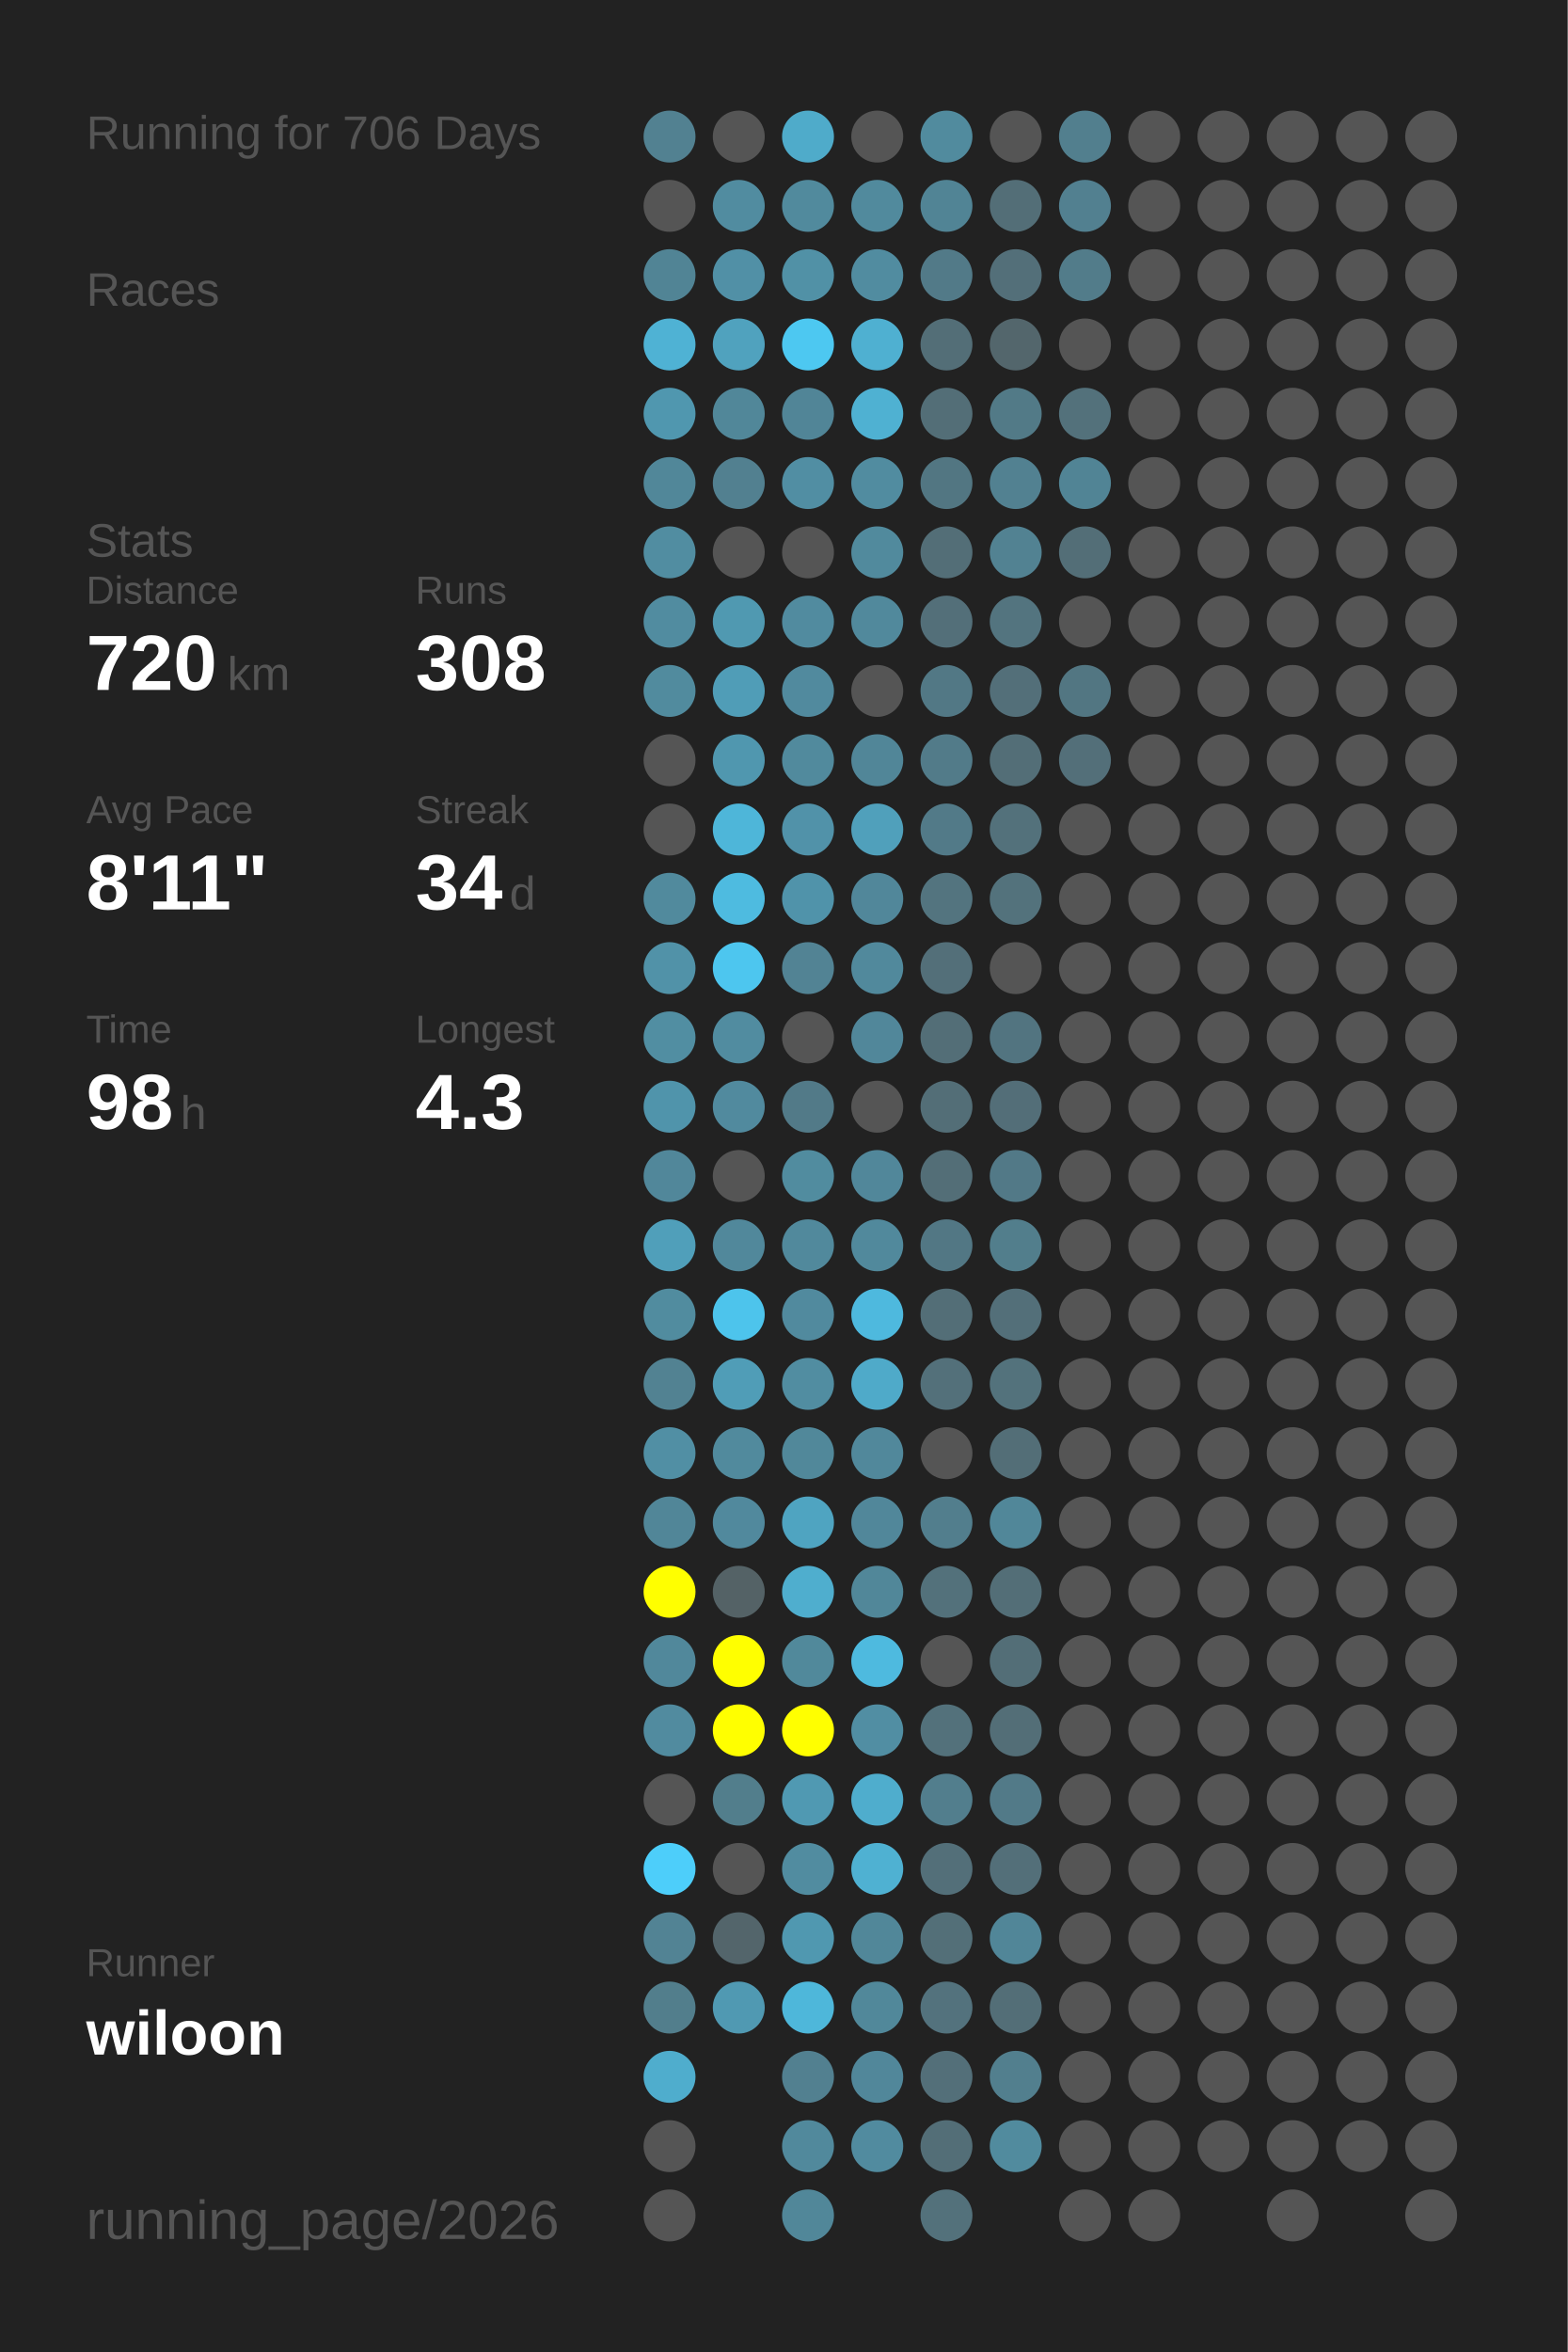
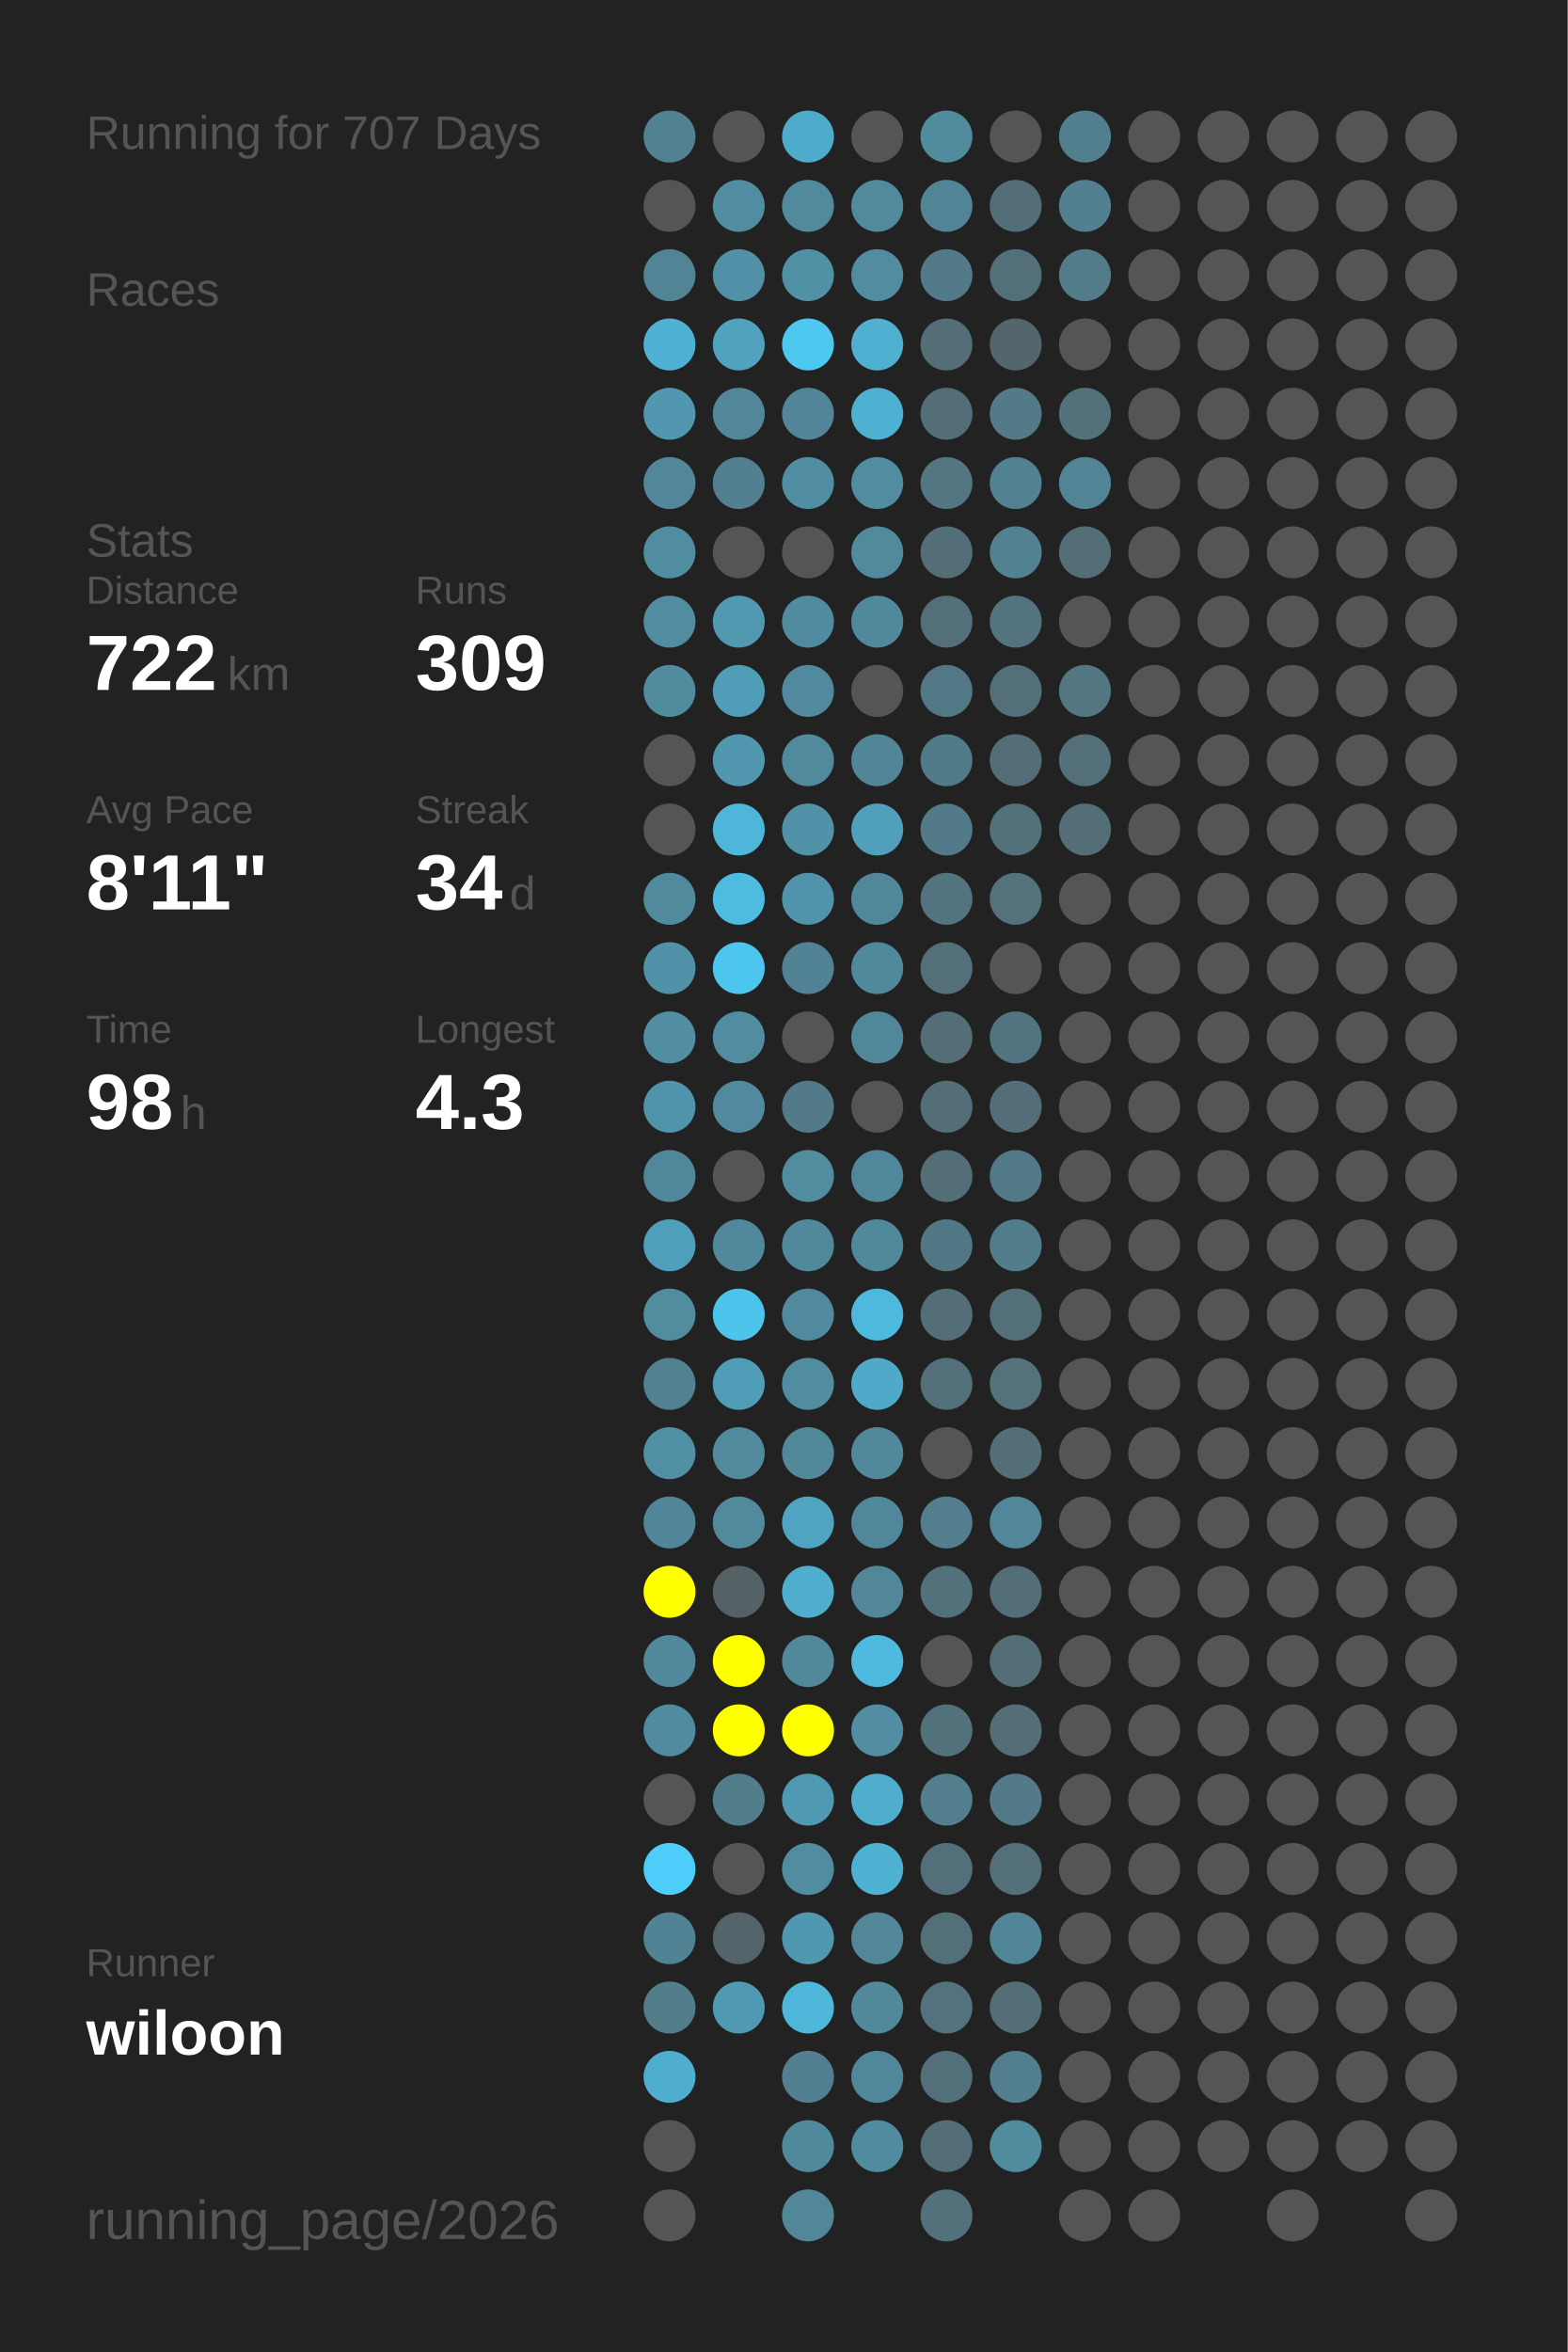
<svg xmlns="http://www.w3.org/2000/svg" baseProfile="full" height="300mm" version="1.1" viewBox="0,0,200,300" width="200mm">
  <defs />
  <rect fill="#222222" height="300" width="200" x="0" y="0" />
-   <text fill="#555555" style="font-size:6px; font-family:Arial;" x="11" y="19">Running for 706 Days</text>
+   <text fill="#555555" style="font-size:6px; font-family:Arial;" x="11" y="19">Running for 707 Days</text>
  <text fill="#555555" style="font-size:6px; font-family:Arial;" x="11" y="39">Races</text>
  <text fill="#555555" style="font-size:6px; font-family:Arial;" x="11" y="71">Stats</text>
  <text fill="#555555" style="font-size:5px; font-family:Arial;" x="11" y="77">Distance</text>
-   <text fill="#FFFFFF" style="font-size:10px; font-family:Arial; font-weight:bold;" x="11" y="88">720</text>
+   <text fill="#FFFFFF" style="font-size:10px; font-family:Arial; font-weight:bold;" x="11" y="88">722</text>
  <text fill="#555555" style="font-size:6px; font-family:Arial;" x="29" y="88">km</text>
  <text fill="#555555" style="font-size:5px; font-family:Arial;" x="53" y="77">Runs</text>
-   <text fill="#FFFFFF" style="font-size:10px; font-family:Arial; font-weight:bold;" x="53" y="88">308</text>
+   <text fill="#FFFFFF" style="font-size:10px; font-family:Arial; font-weight:bold;" x="53" y="88">309</text>
  <text fill="#555555" style="font-size:5px; font-family:Arial;" x="11" y="105">Avg Pace</text>
  <text fill="#FFFFFF" style="font-size:10px; font-family:Arial; font-weight:bold;" x="11" y="116">8'11"</text>
  <text fill="#555555" style="font-size:5px; font-family:Arial;" x="53" y="105">Streak</text>
  <text fill="#FFFFFF" style="font-size:10px; font-family:Arial; font-weight:bold;" x="53" y="116">34</text>
  <text fill="#555555" style="font-size:6px; font-family:Arial;" x="65" y="116">d</text>
  <text fill="#555555" style="font-size:5px; font-family:Arial;" x="11" y="133">Time</text>
  <text fill="#FFFFFF" style="font-size:10px; font-family:Arial; font-weight:bold;" x="11" y="144">98</text>
  <text fill="#555555" style="font-size:6px; font-family:Arial;" x="23" y="144">h</text>
  <text fill="#555555" style="font-size:5px; font-family:Arial;" x="53" y="133">Longest</text>
  <text fill="#FFFFFF" style="font-size:10px; font-family:Arial; font-weight:bold;" x="53" y="144">4.3</text>
  <text fill="#555555" style="font-size:5px; font-family:Arial;" x="11" y="252.065">Runner</text>
  <text fill="#FFFFFF" style="font-size:8px; font-family:Arial; font-weight:bold;" x="11" y="262.065">wiloon</text>
  <text fill="#555555" style="font-size:7px; font-family:Arial;" x="11" y="285.581">running_page/2026</text>
  <circle cx="85.417" cy="17.419" fill="#528191" r="3.312" />
  <circle cx="85.417" cy="26.258" fill="#555555" r="3.312" />
  <circle cx="85.417" cy="35.097" fill="#518495" r="3.312" />
  <circle cx="85.417" cy="43.935" fill="#4fb2d4" r="3.312" />
  <circle cx="85.417" cy="52.774" fill="#5097af" r="3.312" />
  <circle cx="85.417" cy="61.613" fill="#518799" r="3.312" />
  <circle cx="85.417" cy="70.452" fill="#518da1" r="3.312" />
  <circle cx="85.417" cy="79.29" fill="#518ca0" r="3.312" />
  <circle cx="85.417" cy="88.129" fill="#518b9e" r="3.312" />
  <circle cx="85.417" cy="96.968" fill="#555555" r="3.312" />
  <circle cx="85.417" cy="105.806" fill="#555555" r="3.312" />
  <circle cx="85.417" cy="114.645" fill="#518a9d" r="3.312" />
  <circle cx="85.417" cy="123.484" fill="#5192a8" r="3.312" />
  <circle cx="85.417" cy="132.323" fill="#518ea2" r="3.312" />
  <circle cx="85.417" cy="141.161" fill="#5094ab" r="3.312" />
  <circle cx="85.417" cy="150" fill="#51879a" r="3.312" />
  <circle cx="85.417" cy="158.839" fill="#509fba" r="3.312" />
  <circle cx="85.417" cy="167.677" fill="#518c9f" r="3.312" />
  <circle cx="85.417" cy="176.516" fill="#528292" r="3.312" />
  <circle cx="85.417" cy="185.355" fill="#518fa4" r="3.312" />
  <circle cx="85.417" cy="194.194" fill="#518698" r="3.312" />
  <circle cx="85.417" cy="203.032" fill="#FFFF00" r="3.312" />
  <circle cx="85.417" cy="211.871" fill="#51889b" r="3.312" />
  <circle cx="85.417" cy="220.71" fill="#518b9f" r="3.312" />
  <circle cx="85.417" cy="229.548" fill="#555555" r="3.312" />
  <circle cx="85.417" cy="238.387" fill="#4dcefa" r="3.312" />
  <circle cx="85.417" cy="247.226" fill="#528394" r="3.312" />
  <circle cx="85.417" cy="256.065" fill="#527e8c" r="3.312" />
  <circle cx="85.417" cy="264.903" fill="#4fadcd" r="3.312" />
  <circle cx="85.417" cy="273.742" fill="#555555" r="3.312" />
  <circle cx="85.417" cy="282.581" fill="#555555" r="3.312" />
  <circle cx="94.25" cy="17.419" fill="#555555" r="3.312" />
  <circle cx="94.25" cy="26.258" fill="#518ca0" r="3.312" />
  <circle cx="94.25" cy="35.097" fill="#5190a6" r="3.312" />
  <circle cx="94.25" cy="43.935" fill="#50a2be" r="3.312" />
  <circle cx="94.25" cy="52.774" fill="#518799" r="3.312" />
  <circle cx="94.25" cy="61.613" fill="#528090" r="3.312" />
  <circle cx="94.25" cy="70.452" fill="#555555" r="3.312" />
  <circle cx="94.25" cy="79.29" fill="#5099b1" r="3.312" />
  <circle cx="94.25" cy="88.129" fill="#509db7" r="3.312" />
  <circle cx="94.25" cy="96.968" fill="#5097af" r="3.312" />
  <circle cx="94.25" cy="105.806" fill="#4eb6d9" r="3.312" />
  <circle cx="94.25" cy="114.645" fill="#4ebbe0" r="3.312" />
  <circle cx="94.25" cy="123.484" fill="#4dc6ef" r="3.312" />
  <circle cx="94.25" cy="132.323" fill="#518ca0" r="3.312" />
  <circle cx="94.25" cy="141.161" fill="#518a9e" r="3.312" />
  <circle cx="94.25" cy="150" fill="#555555" r="3.312" />
  <circle cx="94.25" cy="158.839" fill="#51889b" r="3.312" />
  <circle cx="94.25" cy="167.677" fill="#4dc4ec" r="3.312" />
  <circle cx="94.25" cy="176.516" fill="#509db7" r="3.312" />
  <circle cx="94.25" cy="185.355" fill="#518a9d" r="3.312" />
  <circle cx="94.25" cy="194.194" fill="#51899d" r="3.312" />
  <circle cx="94.25" cy="203.032" fill="#546266" r="3.312" />
  <circle cx="94.25" cy="211.871" fill="#FFFF00" r="3.312" />
  <circle cx="94.25" cy="220.71" fill="#FFFF00" r="3.312" />
  <circle cx="94.25" cy="229.548" fill="#527e8c" r="3.312" />
  <circle cx="94.25" cy="238.387" fill="#555555" r="3.312" />
  <circle cx="94.25" cy="247.226" fill="#53656b" r="3.312" />
  <circle cx="94.25" cy="256.065" fill="#5099b2" r="3.312" />
  <circle cx="103.083" cy="17.419" fill="#4fabca" r="3.312" />
  <circle cx="103.083" cy="26.258" fill="#518a9d" r="3.312" />
  <circle cx="103.083" cy="35.097" fill="#5191a6" r="3.312" />
  <circle cx="103.083" cy="43.935" fill="#4dc8f1" r="3.312" />
  <circle cx="103.083" cy="52.774" fill="#518597" r="3.312" />
  <circle cx="103.083" cy="61.613" fill="#518ea3" r="3.312" />
  <circle cx="103.083" cy="70.452" fill="#555555" r="3.312" />
  <circle cx="103.083" cy="79.29" fill="#518b9f" r="3.312" />
  <circle cx="103.083" cy="88.129" fill="#518a9e" r="3.312" />
  <circle cx="103.083" cy="96.968" fill="#518a9d" r="3.312" />
  <circle cx="103.083" cy="105.806" fill="#5192a9" r="3.312" />
  <circle cx="103.083" cy="114.645" fill="#5093aa" r="3.312" />
  <circle cx="103.083" cy="123.484" fill="#528394" r="3.312" />
  <circle cx="103.083" cy="132.323" fill="#555555" r="3.312" />
  <circle cx="103.083" cy="141.161" fill="#527a88" r="3.312" />
  <circle cx="103.083" cy="150" fill="#518c9f" r="3.312" />
  <circle cx="103.083" cy="158.839" fill="#51899c" r="3.312" />
  <circle cx="103.083" cy="167.677" fill="#518a9e" r="3.312" />
  <circle cx="103.083" cy="176.516" fill="#518da1" r="3.312" />
  <circle cx="103.083" cy="185.355" fill="#51889a" r="3.312" />
  <circle cx="103.083" cy="194.194" fill="#4fa4c1" r="3.312" />
  <circle cx="103.083" cy="203.032" fill="#4faece" r="3.312" />
  <circle cx="103.083" cy="211.871" fill="#51899b" r="3.312" />
  <circle cx="103.083" cy="220.71" fill="#FFFF00" r="3.312" />
  <circle cx="103.083" cy="229.548" fill="#5099b2" r="3.312" />
  <circle cx="103.083" cy="238.387" fill="#518ca0" r="3.312" />
  <circle cx="103.083" cy="247.226" fill="#5098b0" r="3.312" />
  <circle cx="103.083" cy="256.065" fill="#4eb7da" r="3.312" />
  <circle cx="103.083" cy="264.903" fill="#528090" r="3.312" />
  <circle cx="103.083" cy="273.742" fill="#51899c" r="3.312" />
  <circle cx="103.083" cy="282.581" fill="#518799" r="3.312" />
  <circle cx="111.917" cy="17.419" fill="#555555" r="3.312" />
  <circle cx="111.917" cy="26.258" fill="#518a9d" r="3.312" />
  <circle cx="111.917" cy="35.097" fill="#518ca0" r="3.312" />
  <circle cx="111.917" cy="43.935" fill="#4fb0d1" r="3.312" />
  <circle cx="111.917" cy="52.774" fill="#4fb1d2" r="3.312" />
  <circle cx="111.917" cy="61.613" fill="#518ca0" r="3.312" />
  <circle cx="111.917" cy="70.452" fill="#518a9d" r="3.312" />
  <circle cx="111.917" cy="79.29" fill="#51899c" r="3.312" />
  <circle cx="111.917" cy="88.129" fill="#555555" r="3.312" />
  <circle cx="111.917" cy="96.968" fill="#518698" r="3.312" />
  <circle cx="111.917" cy="105.806" fill="#50a0bb" r="3.312" />
  <circle cx="111.917" cy="114.645" fill="#51879a" r="3.312" />
  <circle cx="111.917" cy="123.484" fill="#51899c" r="3.312" />
  <circle cx="111.917" cy="132.323" fill="#51879a" r="3.312" />
  <circle cx="111.917" cy="141.161" fill="#555555" r="3.312" />
  <circle cx="111.917" cy="150" fill="#51879a" r="3.312" />
  <circle cx="111.917" cy="158.839" fill="#51899c" r="3.312" />
  <circle cx="111.917" cy="167.677" fill="#4eb9de" r="3.312" />
  <circle cx="111.917" cy="176.516" fill="#4faac9" r="3.312" />
  <circle cx="111.917" cy="185.355" fill="#51889b" r="3.312" />
  <circle cx="111.917" cy="194.194" fill="#51879a" r="3.312" />
  <circle cx="111.917" cy="203.032" fill="#518799" r="3.312" />
  <circle cx="111.917" cy="211.871" fill="#4ebadf" r="3.312" />
  <circle cx="111.917" cy="220.71" fill="#518ea3" r="3.312" />
  <circle cx="111.917" cy="229.548" fill="#4fadcd" r="3.312" />
  <circle cx="111.917" cy="238.387" fill="#4fb1d2" r="3.312" />
  <circle cx="111.917" cy="247.226" fill="#518799" r="3.312" />
  <circle cx="111.917" cy="256.065" fill="#51889a" r="3.312" />
  <circle cx="111.917" cy="264.903" fill="#51879a" r="3.312" />
  <circle cx="111.917" cy="273.742" fill="#518b9f" r="3.312" />
  <circle cx="120.75" cy="17.419" fill="#518b9e" r="3.312" />
  <circle cx="120.75" cy="26.258" fill="#518495" r="3.312" />
  <circle cx="120.75" cy="35.097" fill="#527a88" r="3.312" />
  <circle cx="120.75" cy="43.935" fill="#536e77" r="3.312" />
  <circle cx="120.75" cy="52.774" fill="#536e77" r="3.312" />
  <circle cx="120.75" cy="61.613" fill="#527682" r="3.312" />
  <circle cx="120.75" cy="70.452" fill="#536e77" r="3.312" />
  <circle cx="120.75" cy="79.29" fill="#536f79" r="3.312" />
  <circle cx="120.75" cy="88.129" fill="#527885" r="3.312" />
  <circle cx="120.75" cy="96.968" fill="#527b89" r="3.312" />
  <circle cx="120.75" cy="105.806" fill="#527a88" r="3.312" />
  <circle cx="120.75" cy="114.645" fill="#53747f" r="3.312" />
  <circle cx="120.75" cy="123.484" fill="#536f79" r="3.312" />
  <circle cx="120.75" cy="132.323" fill="#536e77" r="3.312" />
  <circle cx="120.75" cy="141.161" fill="#536e77" r="3.312" />
  <circle cx="120.75" cy="150" fill="#536e77" r="3.312" />
  <circle cx="120.75" cy="158.839" fill="#527784" r="3.312" />
  <circle cx="120.75" cy="167.677" fill="#536e77" r="3.312" />
  <circle cx="120.75" cy="176.516" fill="#53707a" r="3.312" />
  <circle cx="120.75" cy="185.355" fill="#555555" r="3.312" />
  <circle cx="120.75" cy="194.194" fill="#527e8d" r="3.312" />
  <circle cx="120.75" cy="203.032" fill="#53717b" r="3.312" />
  <circle cx="120.75" cy="211.871" fill="#555555" r="3.312" />
  <circle cx="120.75" cy="220.71" fill="#53717b" r="3.312" />
  <circle cx="120.75" cy="229.548" fill="#527e8d" r="3.312" />
  <circle cx="120.75" cy="238.387" fill="#536f79" r="3.312" />
  <circle cx="120.75" cy="247.226" fill="#536f78" r="3.312" />
  <circle cx="120.75" cy="256.065" fill="#53727d" r="3.312" />
  <circle cx="120.75" cy="264.903" fill="#536f79" r="3.312" />
  <circle cx="120.75" cy="273.742" fill="#536e77" r="3.312" />
  <circle cx="120.75" cy="282.581" fill="#53717b" r="3.312" />
  <circle cx="129.583" cy="17.419" fill="#555555" r="3.312" />
  <circle cx="129.583" cy="26.258" fill="#536e77" r="3.312" />
  <circle cx="129.583" cy="35.097" fill="#536f79" r="3.312" />
  <circle cx="129.583" cy="43.935" fill="#53666c" r="3.312" />
  <circle cx="129.583" cy="52.774" fill="#527a87" r="3.312" />
  <circle cx="129.583" cy="61.613" fill="#528191" r="3.312" />
  <circle cx="129.583" cy="70.452" fill="#528292" r="3.312" />
  <circle cx="129.583" cy="79.29" fill="#53747f" r="3.312" />
  <circle cx="129.583" cy="88.129" fill="#536f79" r="3.312" />
  <circle cx="129.583" cy="96.968" fill="#536e77" r="3.312" />
  <circle cx="129.583" cy="105.806" fill="#53717b" r="3.312" />
  <circle cx="129.583" cy="114.645" fill="#53727c" r="3.312" />
  <circle cx="129.583" cy="123.484" fill="#555555" r="3.312" />
  <circle cx="129.583" cy="132.323" fill="#527480" r="3.312" />
  <circle cx="129.583" cy="141.161" fill="#536e78" r="3.312" />
  <circle cx="129.583" cy="150" fill="#527987" r="3.312" />
  <circle cx="129.583" cy="158.839" fill="#527e8c" r="3.312" />
  <circle cx="129.583" cy="167.677" fill="#536f79" r="3.312" />
  <circle cx="129.583" cy="176.516" fill="#53727c" r="3.312" />
  <circle cx="129.583" cy="185.355" fill="#536e77" r="3.312" />
  <circle cx="129.583" cy="194.194" fill="#518799" r="3.312" />
  <circle cx="129.583" cy="203.032" fill="#536e77" r="3.312" />
  <circle cx="129.583" cy="211.871" fill="#536e77" r="3.312" />
  <circle cx="129.583" cy="220.71" fill="#536e77" r="3.312" />
  <circle cx="129.583" cy="229.548" fill="#527a88" r="3.312" />
  <circle cx="129.583" cy="238.387" fill="#536f79" r="3.312" />
  <circle cx="129.583" cy="247.226" fill="#518698" r="3.312" />
  <circle cx="129.583" cy="256.065" fill="#536e77" r="3.312" />
  <circle cx="129.583" cy="264.903" fill="#527f8e" r="3.312" />
  <circle cx="129.583" cy="273.742" fill="#518b9e" r="3.312" />
  <circle cx="138.417" cy="17.419" fill="#527f8e" r="3.312" />
  <circle cx="138.417" cy="26.258" fill="#528090" r="3.312" />
  <circle cx="138.417" cy="35.097" fill="#527c8a" r="3.312" />
  <circle cx="138.417" cy="43.935" fill="#555555" r="3.312" />
  <circle cx="138.417" cy="52.774" fill="#53717b" r="3.312" />
  <circle cx="138.417" cy="61.613" fill="#518495" r="3.312" />
  <circle cx="138.417" cy="70.452" fill="#536e77" r="3.312" />
  <circle cx="138.417" cy="79.29" fill="#555555" r="3.312" />
  <circle cx="138.417" cy="88.129" fill="#527682" r="3.312" />
  <circle cx="138.417" cy="96.968" fill="#536f79" r="3.312" />
-   <circle cx="138.417" cy="105.806" fill="#555555" r="3.312" />
+   <circle cx="138.417" cy="105.806" fill="#536e77" r="3.312" />
  <circle cx="138.417" cy="114.645" fill="#555555" r="3.312" />
  <circle cx="138.417" cy="123.484" fill="#555555" r="3.312" />
  <circle cx="138.417" cy="132.323" fill="#555555" r="3.312" />
  <circle cx="138.417" cy="141.161" fill="#555555" r="3.312" />
  <circle cx="138.417" cy="150" fill="#555555" r="3.312" />
  <circle cx="138.417" cy="158.839" fill="#555555" r="3.312" />
  <circle cx="138.417" cy="167.677" fill="#555555" r="3.312" />
  <circle cx="138.417" cy="176.516" fill="#555555" r="3.312" />
  <circle cx="138.417" cy="185.355" fill="#555555" r="3.312" />
  <circle cx="138.417" cy="194.194" fill="#555555" r="3.312" />
  <circle cx="138.417" cy="203.032" fill="#555555" r="3.312" />
  <circle cx="138.417" cy="211.871" fill="#555555" r="3.312" />
  <circle cx="138.417" cy="220.71" fill="#555555" r="3.312" />
  <circle cx="138.417" cy="229.548" fill="#555555" r="3.312" />
  <circle cx="138.417" cy="238.387" fill="#555555" r="3.312" />
  <circle cx="138.417" cy="247.226" fill="#555555" r="3.312" />
  <circle cx="138.417" cy="256.065" fill="#555555" r="3.312" />
  <circle cx="138.417" cy="264.903" fill="#555555" r="3.312" />
  <circle cx="138.417" cy="273.742" fill="#555555" r="3.312" />
  <circle cx="138.417" cy="282.581" fill="#555555" r="3.312" />
  <circle cx="147.25" cy="17.419" fill="#555555" r="3.312" />
  <circle cx="147.25" cy="26.258" fill="#555555" r="3.312" />
  <circle cx="147.25" cy="35.097" fill="#555555" r="3.312" />
  <circle cx="147.25" cy="43.935" fill="#555555" r="3.312" />
  <circle cx="147.25" cy="52.774" fill="#555555" r="3.312" />
  <circle cx="147.25" cy="61.613" fill="#555555" r="3.312" />
  <circle cx="147.25" cy="70.452" fill="#555555" r="3.312" />
  <circle cx="147.25" cy="79.29" fill="#555555" r="3.312" />
  <circle cx="147.25" cy="88.129" fill="#555555" r="3.312" />
  <circle cx="147.25" cy="96.968" fill="#555555" r="3.312" />
  <circle cx="147.25" cy="105.806" fill="#555555" r="3.312" />
  <circle cx="147.25" cy="114.645" fill="#555555" r="3.312" />
  <circle cx="147.25" cy="123.484" fill="#555555" r="3.312" />
  <circle cx="147.25" cy="132.323" fill="#555555" r="3.312" />
  <circle cx="147.25" cy="141.161" fill="#555555" r="3.312" />
  <circle cx="147.25" cy="150" fill="#555555" r="3.312" />
  <circle cx="147.25" cy="158.839" fill="#555555" r="3.312" />
  <circle cx="147.25" cy="167.677" fill="#555555" r="3.312" />
  <circle cx="147.25" cy="176.516" fill="#555555" r="3.312" />
  <circle cx="147.25" cy="185.355" fill="#555555" r="3.312" />
  <circle cx="147.25" cy="194.194" fill="#555555" r="3.312" />
  <circle cx="147.25" cy="203.032" fill="#555555" r="3.312" />
  <circle cx="147.25" cy="211.871" fill="#555555" r="3.312" />
  <circle cx="147.25" cy="220.71" fill="#555555" r="3.312" />
  <circle cx="147.25" cy="229.548" fill="#555555" r="3.312" />
  <circle cx="147.25" cy="238.387" fill="#555555" r="3.312" />
  <circle cx="147.25" cy="247.226" fill="#555555" r="3.312" />
  <circle cx="147.25" cy="256.065" fill="#555555" r="3.312" />
  <circle cx="147.25" cy="264.903" fill="#555555" r="3.312" />
  <circle cx="147.25" cy="273.742" fill="#555555" r="3.312" />
  <circle cx="147.25" cy="282.581" fill="#555555" r="3.312" />
  <circle cx="156.083" cy="17.419" fill="#555555" r="3.312" />
  <circle cx="156.083" cy="26.258" fill="#555555" r="3.312" />
  <circle cx="156.083" cy="35.097" fill="#555555" r="3.312" />
  <circle cx="156.083" cy="43.935" fill="#555555" r="3.312" />
  <circle cx="156.083" cy="52.774" fill="#555555" r="3.312" />
  <circle cx="156.083" cy="61.613" fill="#555555" r="3.312" />
  <circle cx="156.083" cy="70.452" fill="#555555" r="3.312" />
  <circle cx="156.083" cy="79.29" fill="#555555" r="3.312" />
  <circle cx="156.083" cy="88.129" fill="#555555" r="3.312" />
  <circle cx="156.083" cy="96.968" fill="#555555" r="3.312" />
  <circle cx="156.083" cy="105.806" fill="#555555" r="3.312" />
  <circle cx="156.083" cy="114.645" fill="#555555" r="3.312" />
  <circle cx="156.083" cy="123.484" fill="#555555" r="3.312" />
  <circle cx="156.083" cy="132.323" fill="#555555" r="3.312" />
  <circle cx="156.083" cy="141.161" fill="#555555" r="3.312" />
  <circle cx="156.083" cy="150" fill="#555555" r="3.312" />
  <circle cx="156.083" cy="158.839" fill="#555555" r="3.312" />
  <circle cx="156.083" cy="167.677" fill="#555555" r="3.312" />
  <circle cx="156.083" cy="176.516" fill="#555555" r="3.312" />
  <circle cx="156.083" cy="185.355" fill="#555555" r="3.312" />
  <circle cx="156.083" cy="194.194" fill="#555555" r="3.312" />
  <circle cx="156.083" cy="203.032" fill="#555555" r="3.312" />
  <circle cx="156.083" cy="211.871" fill="#555555" r="3.312" />
  <circle cx="156.083" cy="220.71" fill="#555555" r="3.312" />
  <circle cx="156.083" cy="229.548" fill="#555555" r="3.312" />
  <circle cx="156.083" cy="238.387" fill="#555555" r="3.312" />
  <circle cx="156.083" cy="247.226" fill="#555555" r="3.312" />
  <circle cx="156.083" cy="256.065" fill="#555555" r="3.312" />
  <circle cx="156.083" cy="264.903" fill="#555555" r="3.312" />
  <circle cx="156.083" cy="273.742" fill="#555555" r="3.312" />
  <circle cx="164.917" cy="17.419" fill="#555555" r="3.312" />
  <circle cx="164.917" cy="26.258" fill="#555555" r="3.312" />
  <circle cx="164.917" cy="35.097" fill="#555555" r="3.312" />
  <circle cx="164.917" cy="43.935" fill="#555555" r="3.312" />
  <circle cx="164.917" cy="52.774" fill="#555555" r="3.312" />
  <circle cx="164.917" cy="61.613" fill="#555555" r="3.312" />
  <circle cx="164.917" cy="70.452" fill="#555555" r="3.312" />
  <circle cx="164.917" cy="79.29" fill="#555555" r="3.312" />
  <circle cx="164.917" cy="88.129" fill="#555555" r="3.312" />
  <circle cx="164.917" cy="96.968" fill="#555555" r="3.312" />
  <circle cx="164.917" cy="105.806" fill="#555555" r="3.312" />
  <circle cx="164.917" cy="114.645" fill="#555555" r="3.312" />
  <circle cx="164.917" cy="123.484" fill="#555555" r="3.312" />
  <circle cx="164.917" cy="132.323" fill="#555555" r="3.312" />
  <circle cx="164.917" cy="141.161" fill="#555555" r="3.312" />
  <circle cx="164.917" cy="150" fill="#555555" r="3.312" />
  <circle cx="164.917" cy="158.839" fill="#555555" r="3.312" />
  <circle cx="164.917" cy="167.677" fill="#555555" r="3.312" />
  <circle cx="164.917" cy="176.516" fill="#555555" r="3.312" />
  <circle cx="164.917" cy="185.355" fill="#555555" r="3.312" />
  <circle cx="164.917" cy="194.194" fill="#555555" r="3.312" />
  <circle cx="164.917" cy="203.032" fill="#555555" r="3.312" />
  <circle cx="164.917" cy="211.871" fill="#555555" r="3.312" />
  <circle cx="164.917" cy="220.71" fill="#555555" r="3.312" />
  <circle cx="164.917" cy="229.548" fill="#555555" r="3.312" />
  <circle cx="164.917" cy="238.387" fill="#555555" r="3.312" />
  <circle cx="164.917" cy="247.226" fill="#555555" r="3.312" />
  <circle cx="164.917" cy="256.065" fill="#555555" r="3.312" />
  <circle cx="164.917" cy="264.903" fill="#555555" r="3.312" />
  <circle cx="164.917" cy="273.742" fill="#555555" r="3.312" />
  <circle cx="164.917" cy="282.581" fill="#555555" r="3.312" />
  <circle cx="173.75" cy="17.419" fill="#555555" r="3.312" />
  <circle cx="173.75" cy="26.258" fill="#555555" r="3.312" />
  <circle cx="173.75" cy="35.097" fill="#555555" r="3.312" />
  <circle cx="173.75" cy="43.935" fill="#555555" r="3.312" />
  <circle cx="173.75" cy="52.774" fill="#555555" r="3.312" />
  <circle cx="173.75" cy="61.613" fill="#555555" r="3.312" />
  <circle cx="173.75" cy="70.452" fill="#555555" r="3.312" />
  <circle cx="173.75" cy="79.29" fill="#555555" r="3.312" />
  <circle cx="173.75" cy="88.129" fill="#555555" r="3.312" />
  <circle cx="173.75" cy="96.968" fill="#555555" r="3.312" />
  <circle cx="173.75" cy="105.806" fill="#555555" r="3.312" />
  <circle cx="173.75" cy="114.645" fill="#555555" r="3.312" />
  <circle cx="173.75" cy="123.484" fill="#555555" r="3.312" />
  <circle cx="173.75" cy="132.323" fill="#555555" r="3.312" />
  <circle cx="173.75" cy="141.161" fill="#555555" r="3.312" />
  <circle cx="173.75" cy="150" fill="#555555" r="3.312" />
  <circle cx="173.75" cy="158.839" fill="#555555" r="3.312" />
  <circle cx="173.75" cy="167.677" fill="#555555" r="3.312" />
  <circle cx="173.75" cy="176.516" fill="#555555" r="3.312" />
  <circle cx="173.75" cy="185.355" fill="#555555" r="3.312" />
  <circle cx="173.75" cy="194.194" fill="#555555" r="3.312" />
  <circle cx="173.75" cy="203.032" fill="#555555" r="3.312" />
  <circle cx="173.75" cy="211.871" fill="#555555" r="3.312" />
  <circle cx="173.75" cy="220.71" fill="#555555" r="3.312" />
  <circle cx="173.75" cy="229.548" fill="#555555" r="3.312" />
  <circle cx="173.75" cy="238.387" fill="#555555" r="3.312" />
  <circle cx="173.75" cy="247.226" fill="#555555" r="3.312" />
  <circle cx="173.75" cy="256.065" fill="#555555" r="3.312" />
  <circle cx="173.75" cy="264.903" fill="#555555" r="3.312" />
  <circle cx="173.75" cy="273.742" fill="#555555" r="3.312" />
  <circle cx="182.583" cy="17.419" fill="#555555" r="3.312" />
  <circle cx="182.583" cy="26.258" fill="#555555" r="3.312" />
  <circle cx="182.583" cy="35.097" fill="#555555" r="3.312" />
  <circle cx="182.583" cy="43.935" fill="#555555" r="3.312" />
  <circle cx="182.583" cy="52.774" fill="#555555" r="3.312" />
  <circle cx="182.583" cy="61.613" fill="#555555" r="3.312" />
  <circle cx="182.583" cy="70.452" fill="#555555" r="3.312" />
  <circle cx="182.583" cy="79.29" fill="#555555" r="3.312" />
  <circle cx="182.583" cy="88.129" fill="#555555" r="3.312" />
  <circle cx="182.583" cy="96.968" fill="#555555" r="3.312" />
  <circle cx="182.583" cy="105.806" fill="#555555" r="3.312" />
  <circle cx="182.583" cy="114.645" fill="#555555" r="3.312" />
  <circle cx="182.583" cy="123.484" fill="#555555" r="3.312" />
  <circle cx="182.583" cy="132.323" fill="#555555" r="3.312" />
  <circle cx="182.583" cy="141.161" fill="#555555" r="3.312" />
  <circle cx="182.583" cy="150" fill="#555555" r="3.312" />
  <circle cx="182.583" cy="158.839" fill="#555555" r="3.312" />
  <circle cx="182.583" cy="167.677" fill="#555555" r="3.312" />
  <circle cx="182.583" cy="176.516" fill="#555555" r="3.312" />
  <circle cx="182.583" cy="185.355" fill="#555555" r="3.312" />
  <circle cx="182.583" cy="194.194" fill="#555555" r="3.312" />
  <circle cx="182.583" cy="203.032" fill="#555555" r="3.312" />
  <circle cx="182.583" cy="211.871" fill="#555555" r="3.312" />
  <circle cx="182.583" cy="220.71" fill="#555555" r="3.312" />
  <circle cx="182.583" cy="229.548" fill="#555555" r="3.312" />
  <circle cx="182.583" cy="238.387" fill="#555555" r="3.312" />
  <circle cx="182.583" cy="247.226" fill="#555555" r="3.312" />
  <circle cx="182.583" cy="256.065" fill="#555555" r="3.312" />
  <circle cx="182.583" cy="264.903" fill="#555555" r="3.312" />
  <circle cx="182.583" cy="273.742" fill="#555555" r="3.312" />
  <circle cx="182.583" cy="282.581" fill="#555555" r="3.312" />
</svg>
